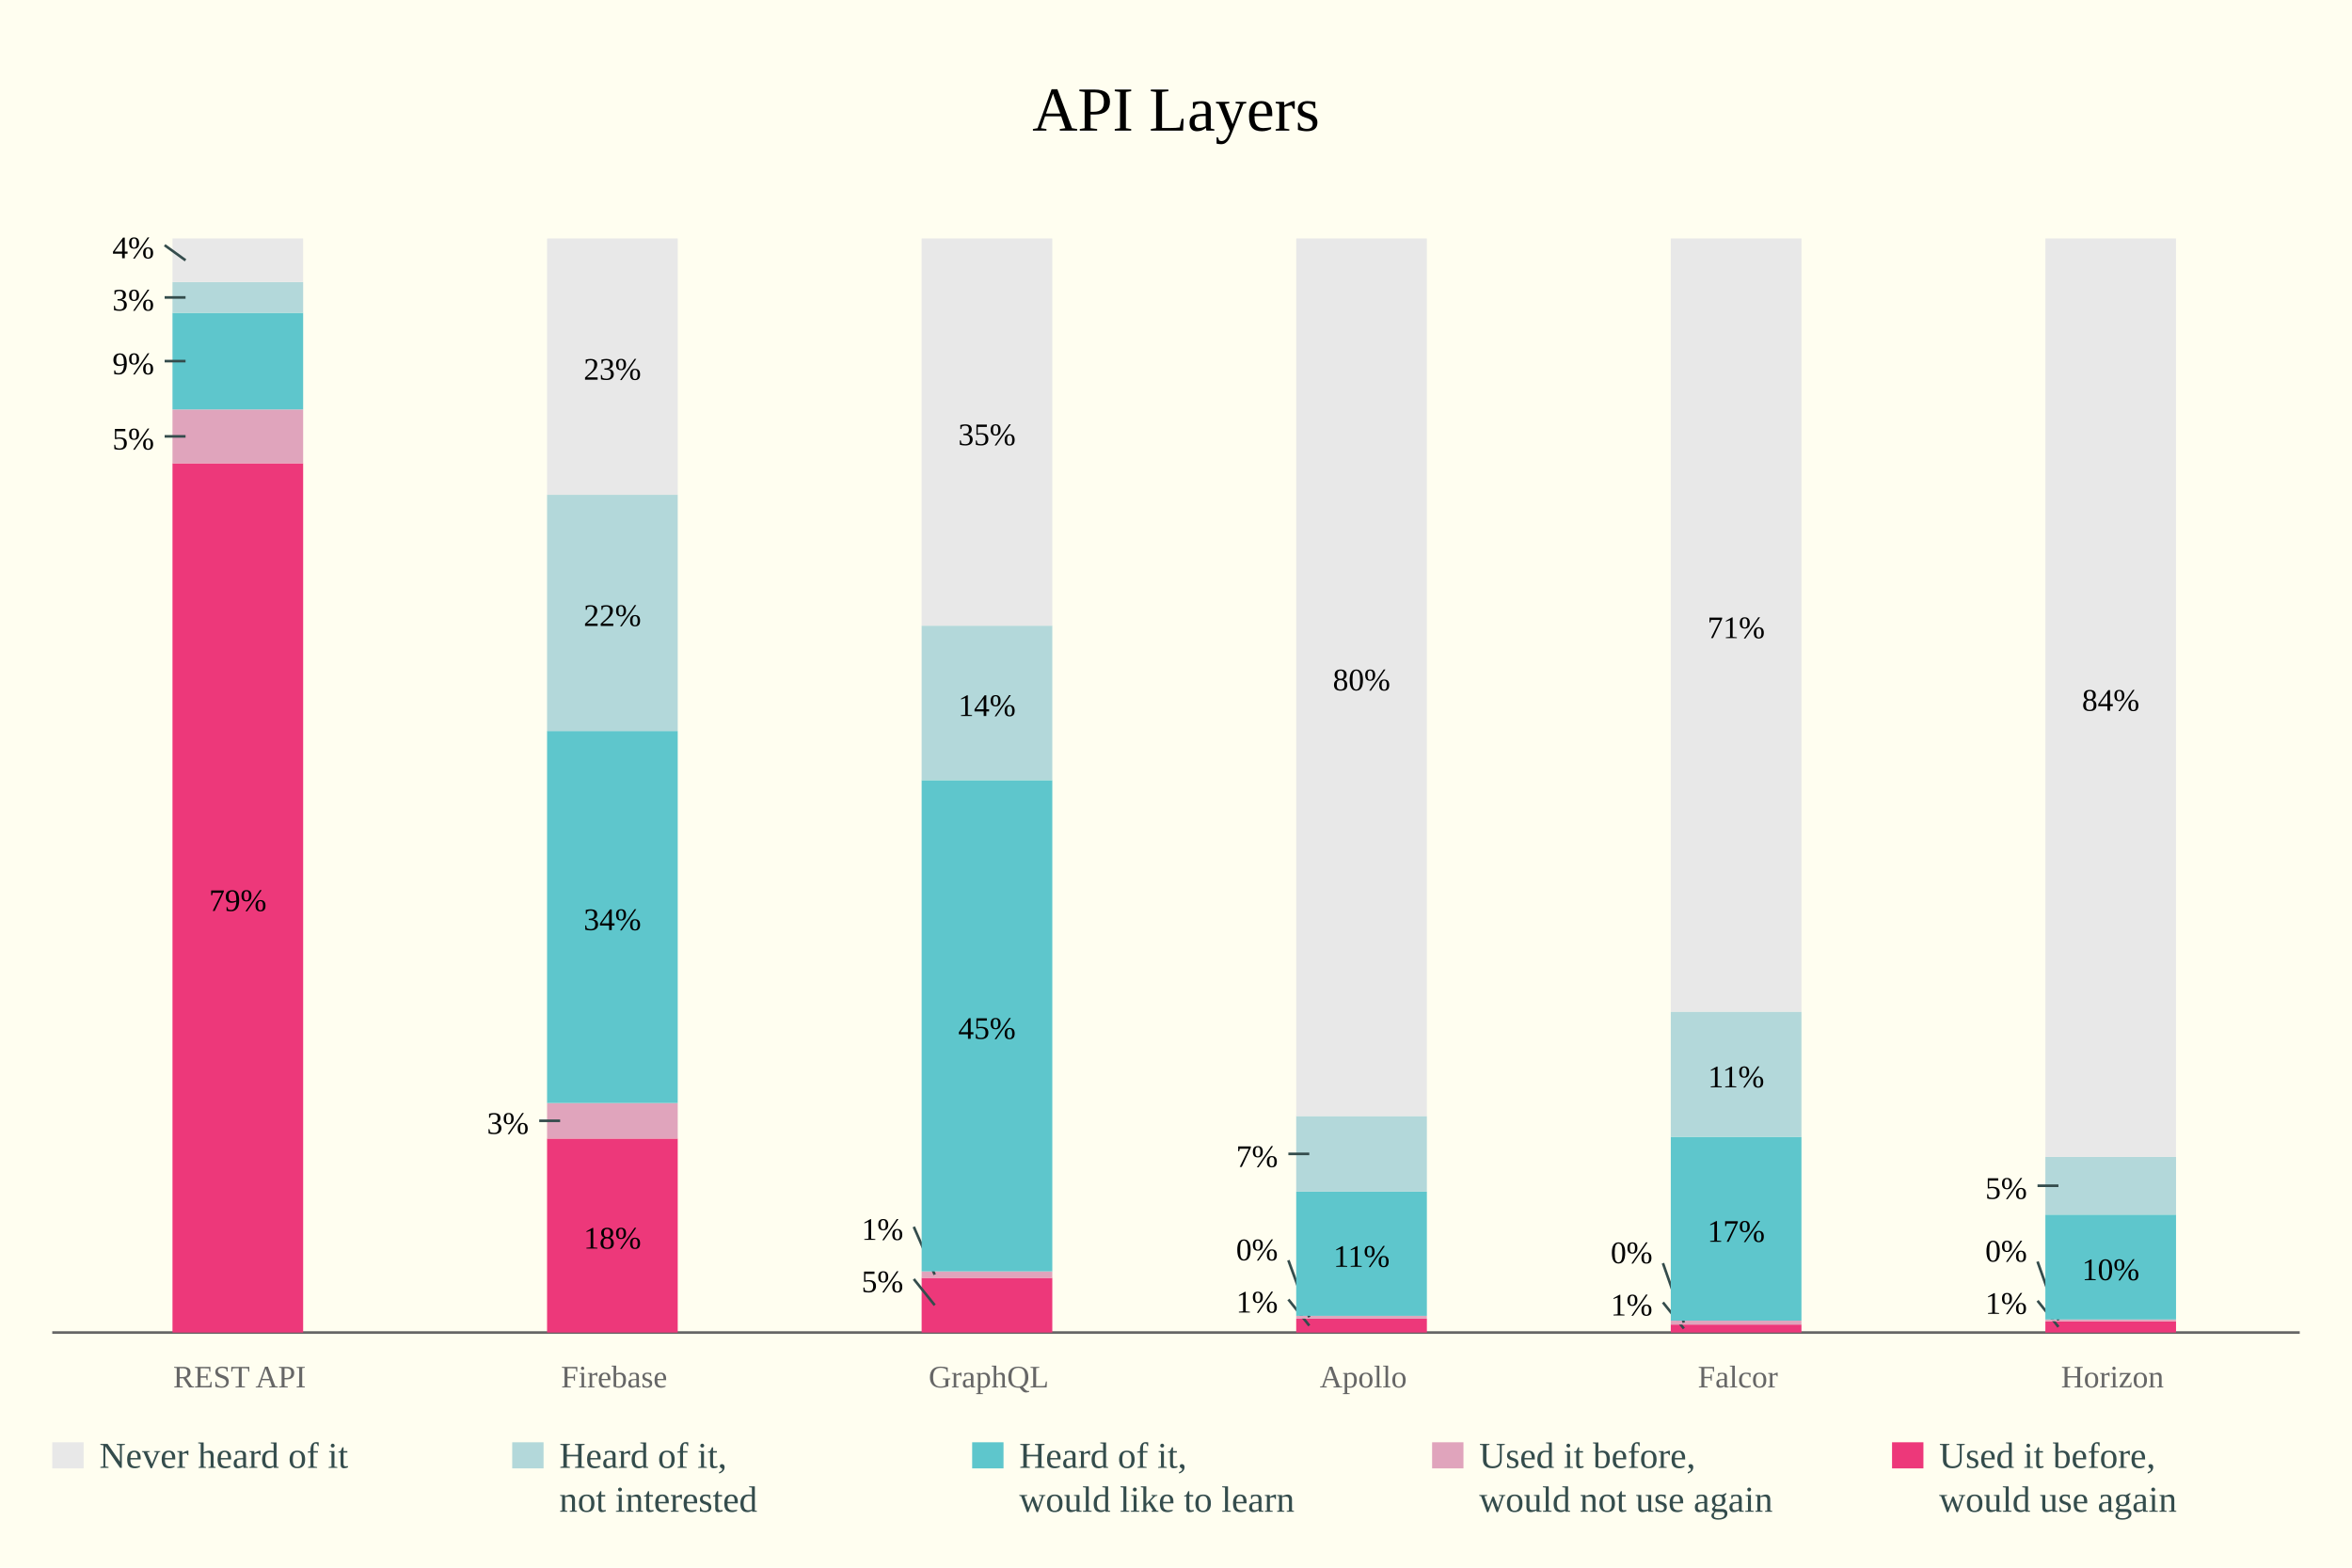
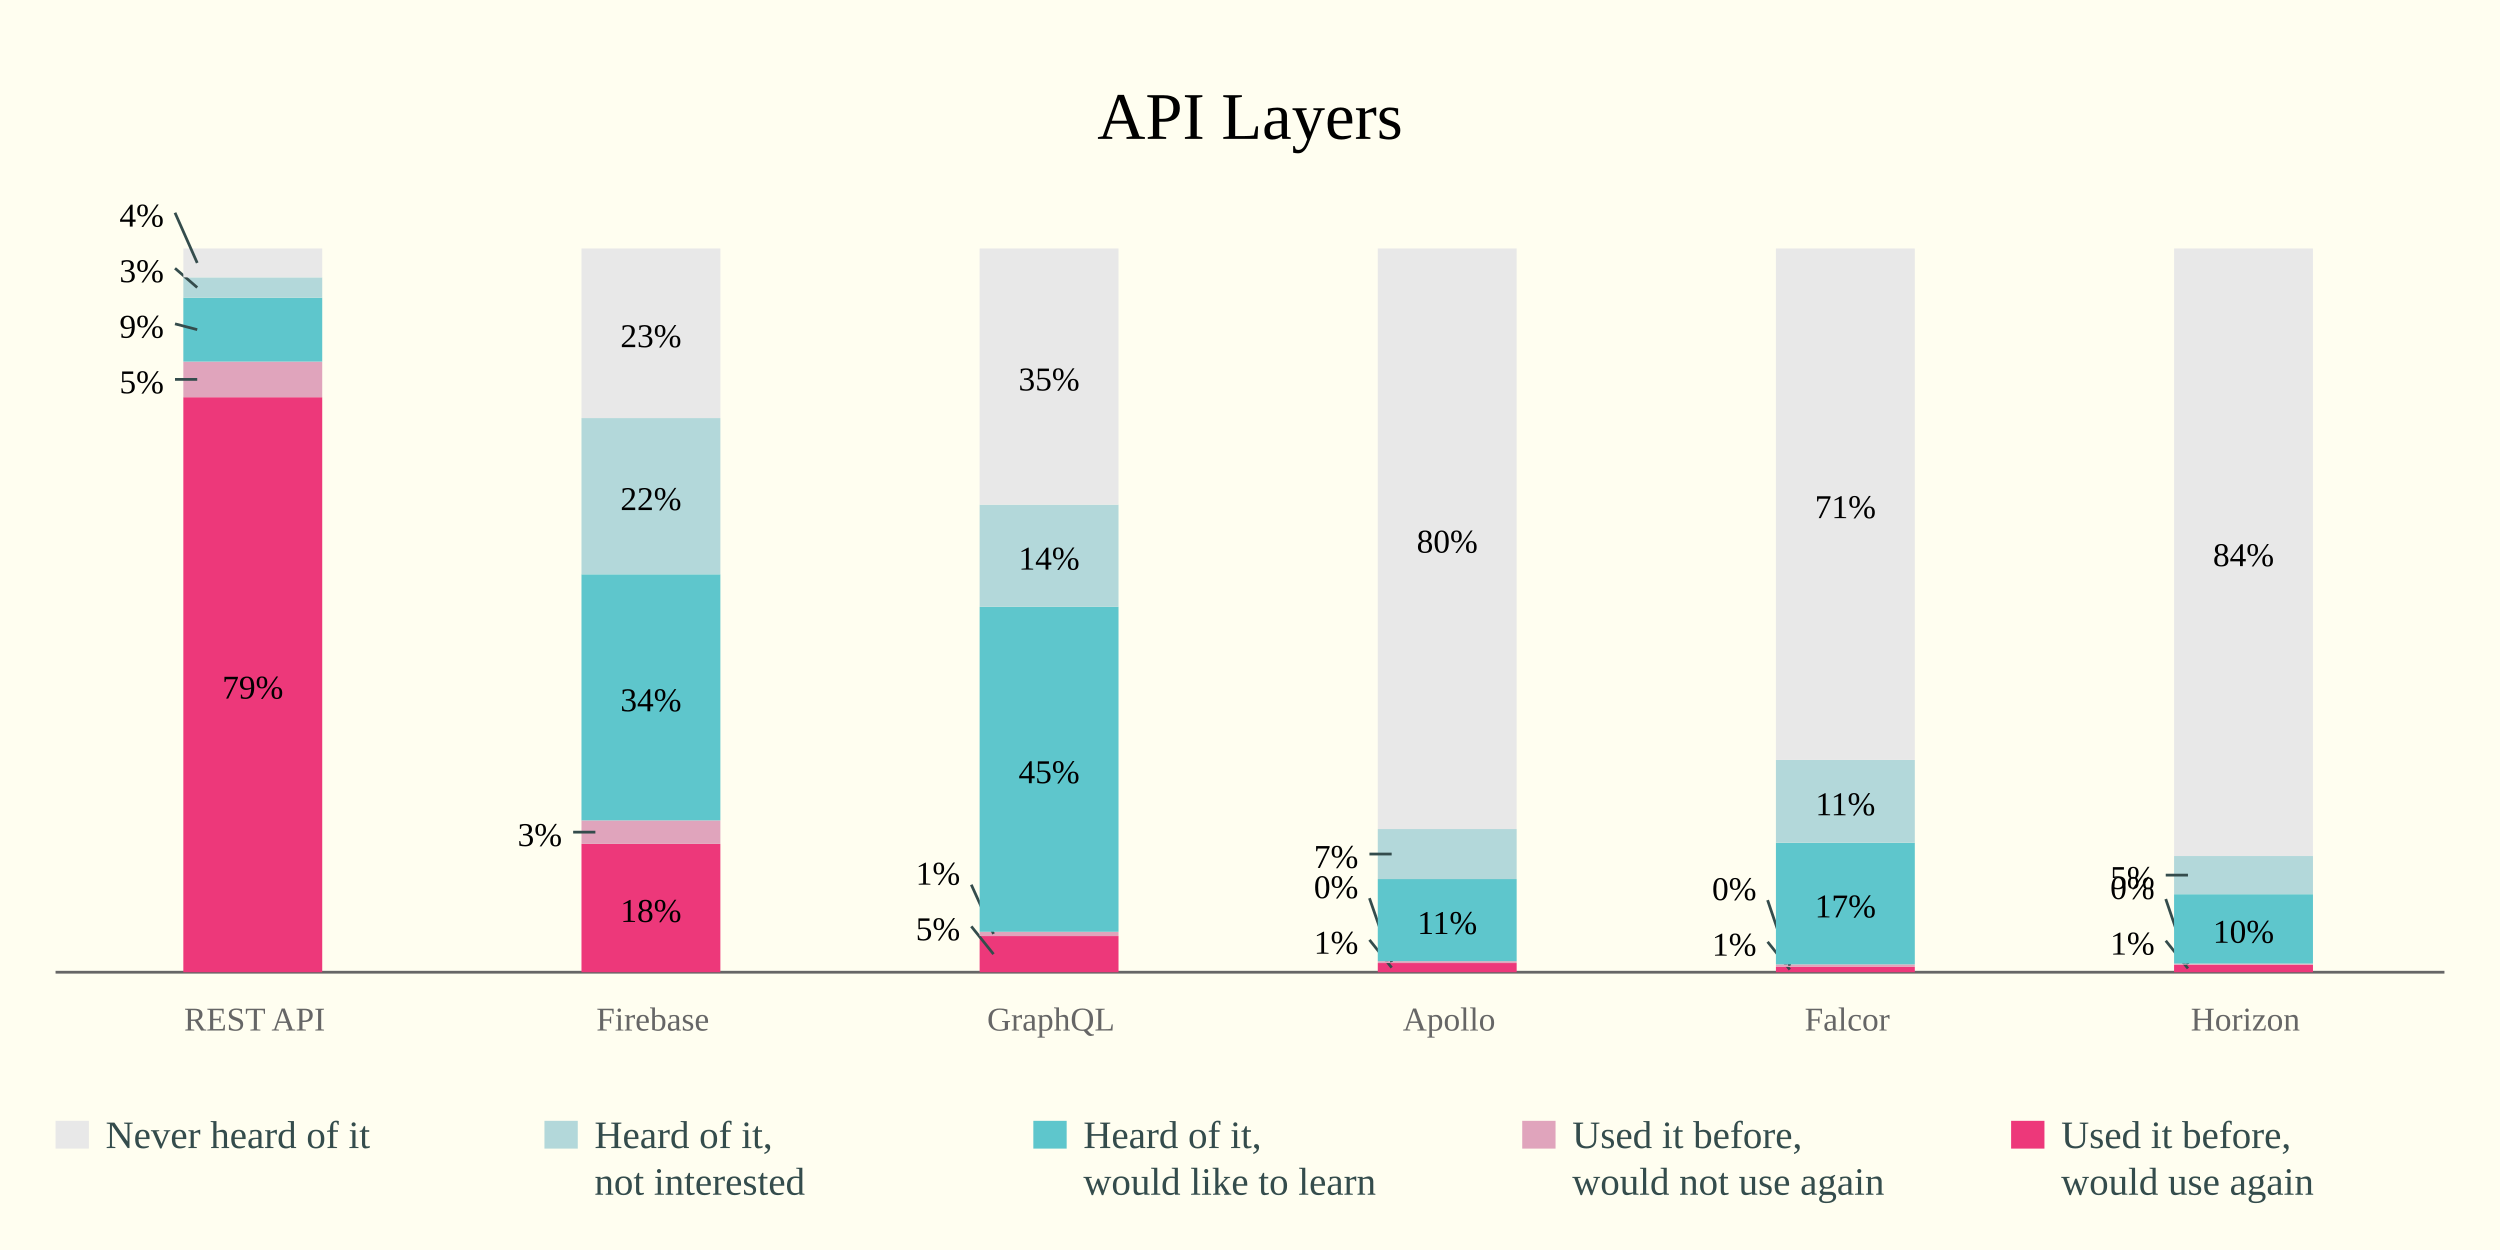
- <svg class="recharts-surface" width="900" height="600" viewbox="0 0 900 600" version="1.1" data-reactid="589">
+ <svg class="recharts-surface" width="900" height="450" viewbox="0 0 900 450" version="1.1" data-reactid="589">
  <rect x="0" y="0" width="100%" height="100%" fill="#fffef0" />
  <g class="recharts-layer recharts-x-axis" data-reactid="590">
    <g class="recharts-layer recharts-cartesian-axis" data-reactid="591">
-       <line class="recharts-cartesian-axis-line" width="860" height="30" x="20" y="510" stroke="#666" fill="none" x1="20" y1="510" x2="880" y2="510" data-reactid="592" />
+       <line class="recharts-cartesian-axis-line" width="860" height="30" x="20" y="350" stroke="#666" fill="none" x1="20" y1="350" x2="880" y2="350" data-reactid="592" />
      <g class="recharts-cartesian-axis-ticks" data-reactid="593">
        <g class="recharts-cartesian-axis-tick" data-reactid="594">
-           <text dy="15" text-anchor="middle" width="860" height="30" x="91.667" y="516" stroke="none" fill="#666" class="recharts-cartesian-axis-tick-value" data-reactid="595">REST API</text>
+           <text dy="15" text-anchor="middle" width="860" height="30" x="91.667" y="356" stroke="none" fill="#666" class="recharts-cartesian-axis-tick-value" data-reactid="595">REST API</text>
        </g>
        <g class="recharts-cartesian-axis-tick" data-reactid="596">
-           <text dy="15" text-anchor="middle" width="860" height="30" x="235" y="516" stroke="none" fill="#666" class="recharts-cartesian-axis-tick-value" data-reactid="597">Firebase</text>
+           <text dy="15" text-anchor="middle" width="860" height="30" x="235" y="356" stroke="none" fill="#666" class="recharts-cartesian-axis-tick-value" data-reactid="597">Firebase</text>
        </g>
        <g class="recharts-cartesian-axis-tick" data-reactid="598">
-           <text dy="15" text-anchor="middle" width="860" height="30" x="378.333" y="516" stroke="none" fill="#666" class="recharts-cartesian-axis-tick-value" data-reactid="599">GraphQL</text>
+           <text dy="15" text-anchor="middle" width="860" height="30" x="378.333" y="356" stroke="none" fill="#666" class="recharts-cartesian-axis-tick-value" data-reactid="599">GraphQL</text>
        </g>
        <g class="recharts-cartesian-axis-tick" data-reactid="600">
-           <text dy="15" text-anchor="middle" width="860" height="30" x="521.667" y="516" stroke="none" fill="#666" class="recharts-cartesian-axis-tick-value" data-reactid="601">Apollo</text>
+           <text dy="15" text-anchor="middle" width="860" height="30" x="521.667" y="356" stroke="none" fill="#666" class="recharts-cartesian-axis-tick-value" data-reactid="601">Apollo</text>
        </g>
        <g class="recharts-cartesian-axis-tick" data-reactid="602">
-           <text dy="15" text-anchor="middle" width="860" height="30" x="665" y="516" stroke="none" fill="#666" class="recharts-cartesian-axis-tick-value" data-reactid="603">Falcor</text>
+           <text dy="15" text-anchor="middle" width="860" height="30" x="665" y="356" stroke="none" fill="#666" class="recharts-cartesian-axis-tick-value" data-reactid="603">Falcor</text>
        </g>
        <g class="recharts-cartesian-axis-tick" data-reactid="604">
-           <text dy="15" text-anchor="middle" width="860" height="30" x="808.333" y="516" stroke="none" fill="#666" class="recharts-cartesian-axis-tick-value" data-reactid="605">Horizon</text>
+           <text dy="15" text-anchor="middle" width="860" height="30" x="808.333" y="356" stroke="none" fill="#666" class="recharts-cartesian-axis-tick-value" data-reactid="605">Horizon</text>
        </g>
      </g>
    </g>
  </g>
  <g class="recharts-layer recharts-bar-graphical" data-reactid="606">
    <g class="recharts-layer recharts-bar use-again" data-reactid="607">
      <g class="recharts-layer recharts-bar-rectangles" data-reactid="608">
        <g style="transform-origin:center bottom;" data-reactid="609">
-           <path fill="#ed387a" x="66" y="177.315" width="50" height="332.685" stroke="none" stroke-width="1" stroke-dasharray="none" class="recharts-rectangle recharts-bar-rectangle" d="M 66,177.315 h 50 v 332.685 h -50 Z" data-reactid="610" />
+           <path fill="#ed387a" x="66" y="142.996" width="50" height="207.004" stroke="none" stroke-width="1" stroke-dasharray="none" class="recharts-rectangle recharts-bar-rectangle" d="M 66,142.996 h 50 v 207.004 h -50 Z" data-reactid="610" />
        </g>
        <g style="transform-origin:center bottom;" data-reactid="611">
-           <path fill="#ed387a" x="209.333" y="435.75" width="50" height="74.25" stroke="none" stroke-width="1" stroke-dasharray="none" class="recharts-rectangle recharts-bar-rectangle" d="M 209.333,435.75 h 50 v 74.25 h -50 Z" data-reactid="612" />
+           <path fill="#ed387a" x="209.333" y="303.8" width="50" height="46.2" stroke="none" stroke-width="1" stroke-dasharray="none" class="recharts-rectangle recharts-bar-rectangle" d="M 209.333,303.8 h 50 v 46.2 h -50 Z" data-reactid="612" />
        </g>
        <g style="transform-origin:center bottom;" data-reactid="613">
-           <path fill="#ed387a" x="352.667" y="489.075" width="50" height="20.925" stroke="none" stroke-width="1" stroke-dasharray="none" class="recharts-rectangle recharts-bar-rectangle" d="M 352.667,489.075 h 50 v 20.925 h -50 Z" data-reactid="614" />
+           <path fill="#ed387a" x="352.667" y="336.98" width="50" height="13.02" stroke="none" stroke-width="1" stroke-dasharray="none" class="recharts-rectangle recharts-bar-rectangle" d="M 352.667,336.98 h 50 v 13.02 h -50 Z" data-reactid="614" />
        </g>
        <g style="transform-origin:center bottom;" data-reactid="615">
-           <path fill="#ed387a" x="496" y="504.69" width="50" height="5.31" stroke="none" stroke-width="1" stroke-dasharray="none" class="recharts-rectangle recharts-bar-rectangle" d="M 496,504.69 h 50 v 5.31 h -50 Z" data-reactid="616" />
+           <path fill="#ed387a" x="496" y="346.696" width="50" height="3.304" stroke="none" stroke-width="1" stroke-dasharray="none" class="recharts-rectangle recharts-bar-rectangle" d="M 496,346.696 h 50 v 3.304 h -50 Z" data-reactid="616" />
        </g>
        <g style="transform-origin:center bottom;" data-reactid="617">
-           <path fill="#ed387a" x="639.333" y="506.94" width="50" height="3.06" stroke="none" stroke-width="1" stroke-dasharray="none" class="recharts-rectangle recharts-bar-rectangle" d="M 639.333,506.94 h 50 v 3.06 h -50 Z" data-reactid="618" />
+           <path fill="#ed387a" x="639.333" y="348.096" width="50" height="1.904" stroke="none" stroke-width="1" stroke-dasharray="none" class="recharts-rectangle recharts-bar-rectangle" d="M 639.333,348.096 h 50 v 1.904 h -50 Z" data-reactid="618" />
        </g>
        <g style="transform-origin:center bottom;" data-reactid="619">
-           <path fill="#ed387a" x="782.667" y="505.68" width="50" height="4.32" stroke="none" stroke-width="1" stroke-dasharray="none" class="recharts-rectangle recharts-bar-rectangle" d="M 782.667,505.68 h 50 v 4.32 h -50 Z" data-reactid="620" />
+           <path fill="#ed387a" x="782.667" y="347.312" width="50" height="2.688" stroke="none" stroke-width="1" stroke-dasharray="none" class="recharts-rectangle recharts-bar-rectangle" d="M 782.667,347.312 h 50 v 2.688 h -50 Z" data-reactid="620" />
        </g>
      </g>
      <g class="recharts-layer recharts-bar-rectangle-labels" data-reactid="621">
        <g class="recharts-layer recharts-bar-labels" data-reactid="622">
          <g class="recharts-cartesian-bar-label" data-reactid="623">
-             <text class="label" x="91" y="348.658" text-anchor="middle" data-reactid="624">79%</text>
+             <text class="label" x="91" y="251.498" text-anchor="middle" data-reactid="624">79%</text>
          </g>
          <g class="recharts-cartesian-bar-label" data-reactid="625">
-             <text class="label" x="234.333" y="477.875" text-anchor="middle" data-reactid="626">18%</text>
+             <text class="label" x="234.333" y="331.9" text-anchor="middle" data-reactid="626">18%</text>
          </g>
          <g class="recharts-cartesian-bar-label" data-reactid="627">
-             <text class="label" x="337.667" y="494.538" text-anchor="middle" data-reactid="628">5%</text>
-             <line x1="349.667" y1="489.538" x2="357.667" y2="499.538" stroke="#344c4c" stroke-width="1" data-reactid="629" />
+             <text class="label" x="337.667" y="338.49" text-anchor="middle" data-reactid="628">5%</text>
+             <line x1="349.667" y1="333.49" x2="357.667" y2="343.49" stroke="#344c4c" stroke-width="1" data-reactid="629" />
          </g>
          <g class="recharts-cartesian-bar-label" data-reactid="630">
-             <text class="label" x="481" y="502.345" text-anchor="middle" data-reactid="631">1%</text>
-             <line x1="493" y1="497.345" x2="501" y2="507.345" stroke="#344c4c" stroke-width="1" data-reactid="632" />
+             <text class="label" x="481" y="343.348" text-anchor="middle" data-reactid="631">1%</text>
+             <line x1="493" y1="338.348" x2="501" y2="348.348" stroke="#344c4c" stroke-width="1" data-reactid="632" />
          </g>
          <g class="recharts-cartesian-bar-label" data-reactid="633">
-             <text class="label" x="624.333" y="503.47" text-anchor="middle" data-reactid="634">1%</text>
-             <line x1="636.333" y1="498.47" x2="644.333" y2="508.47" stroke="#344c4c" stroke-width="1" data-reactid="635" />
+             <text class="label" x="624.333" y="344.048" text-anchor="middle" data-reactid="634">1%</text>
+             <line x1="636.333" y1="339.048" x2="644.333" y2="349.048" stroke="#344c4c" stroke-width="1" data-reactid="635" />
          </g>
          <g class="recharts-cartesian-bar-label" data-reactid="636">
-             <text class="label" x="767.667" y="502.84" text-anchor="middle" data-reactid="637">1%</text>
-             <line x1="779.667" y1="497.84" x2="787.667" y2="507.84" stroke="#344c4c" stroke-width="1" data-reactid="638" />
+             <text class="label" x="767.667" y="343.656" text-anchor="middle" data-reactid="637">1%</text>
+             <line x1="779.667" y1="338.656" x2="787.667" y2="348.656" stroke="#344c4c" stroke-width="1" data-reactid="638" />
          </g>
        </g>
      </g>
    </g>
    <g class="recharts-layer recharts-bar not-use-again" data-reactid="639">
      <g class="recharts-layer recharts-bar-rectangles" data-reactid="640">
        <g style="transform-origin:center bottom;" data-reactid="641">
-           <path fill="#e0a4bc" x="66" y="156.705" width="50" height="20.61" stroke="none" stroke-width="1" stroke-dasharray="none" class="recharts-rectangle recharts-bar-rectangle" d="M 66,156.705 h 50 v 20.61 h -50 Z" data-reactid="642" />
+           <path fill="#e0a4bc" x="66" y="130.172" width="50" height="12.824" stroke="none" stroke-width="1" stroke-dasharray="none" class="recharts-rectangle recharts-bar-rectangle" d="M 66,130.172 h 50 v 12.824 h -50 Z" data-reactid="642" />
        </g>
        <g style="transform-origin:center bottom;" data-reactid="643">
-           <path fill="#e0a4bc" x="209.333" y="422.16" width="50" height="13.59" stroke="none" stroke-width="1" stroke-dasharray="none" class="recharts-rectangle recharts-bar-rectangle" d="M 209.333,422.16 h 50 v 13.59 h -50 Z" data-reactid="644" />
+           <path fill="#e0a4bc" x="209.333" y="295.344" width="50" height="8.456" stroke="none" stroke-width="1" stroke-dasharray="none" class="recharts-rectangle recharts-bar-rectangle" d="M 209.333,295.344 h 50 v 8.456 h -50 Z" data-reactid="644" />
        </g>
        <g style="transform-origin:center bottom;" data-reactid="645">
-           <path fill="#e0a4bc" x="352.667" y="486.6" width="50" height="2.475" stroke="none" stroke-width="1" stroke-dasharray="none" class="recharts-rectangle recharts-bar-rectangle" d="M 352.667,486.6 h 50 v 2.475 h -50 Z" data-reactid="646" />
+           <path fill="#e0a4bc" x="352.667" y="335.44" width="50" height="1.54" stroke="none" stroke-width="1" stroke-dasharray="none" class="recharts-rectangle recharts-bar-rectangle" d="M 352.667,335.44 h 50 v 1.54 h -50 Z" data-reactid="646" />
        </g>
        <g style="transform-origin:center bottom;" data-reactid="647">
-           <path fill="#e0a4bc" x="496" y="503.61" width="50" height="1.08" stroke="none" stroke-width="1" stroke-dasharray="none" class="recharts-rectangle recharts-bar-rectangle" d="M 496,503.61 h 50 v 1.08 h -50 Z" data-reactid="648" />
+           <path fill="#e0a4bc" x="496" y="346.024" width="50" height="0.672" stroke="none" stroke-width="1" stroke-dasharray="none" class="recharts-rectangle recharts-bar-rectangle" d="M 496,346.024 h 50 v 0.672 h -50 Z" data-reactid="648" />
        </g>
        <g style="transform-origin:center bottom;" data-reactid="649">
-           <path fill="#e0a4bc" x="639.333" y="505.455" width="50" height="1.485" stroke="none" stroke-width="1" stroke-dasharray="none" class="recharts-rectangle recharts-bar-rectangle" d="M 639.333,505.455 h 50 v 1.485 h -50 Z" data-reactid="650" />
+           <path fill="#e0a4bc" x="639.333" y="347.172" width="50" height="0.924" stroke="none" stroke-width="1" stroke-dasharray="none" class="recharts-rectangle recharts-bar-rectangle" d="M 639.333,347.172 h 50 v 0.924 h -50 Z" data-reactid="650" />
        </g>
        <g style="transform-origin:center bottom;" data-reactid="651">
-           <path fill="#e0a4bc" x="782.667" y="505.005" width="50" height="0.675" stroke="none" stroke-width="1" stroke-dasharray="none" class="recharts-rectangle recharts-bar-rectangle" d="M 782.667,505.005 h 50 v 0.675 h -50 Z" data-reactid="652" />
+           <path fill="#e0a4bc" x="782.667" y="346.892" width="50" height="0.42" stroke="none" stroke-width="1" stroke-dasharray="none" class="recharts-rectangle recharts-bar-rectangle" d="M 782.667,346.892 h 50 v 0.42 h -50 Z" data-reactid="652" />
        </g>
      </g>
      <g class="recharts-layer recharts-bar-rectangle-labels" data-reactid="653">
        <g class="recharts-layer recharts-bar-labels" data-reactid="654">
          <g class="recharts-cartesian-bar-label" data-reactid="655">
-             <text class="label" x="51" y="172.01" text-anchor="middle" data-reactid="656">5%</text>
-             <line x1="63" y1="167.01" x2="71" y2="167.01" stroke="#344c4c" stroke-width="1" data-reactid="657" />
+             <text class="label" x="51" y="141.584" text-anchor="middle" data-reactid="656">5%</text>
+             <line x1="63" y1="136.584" x2="71" y2="136.584" stroke="#344c4c" stroke-width="1" data-reactid="657" />
          </g>
          <g class="recharts-cartesian-bar-label" data-reactid="658">
-             <text class="label" x="194.333" y="433.955" text-anchor="middle" data-reactid="659">3%</text>
-             <line x1="206.333" y1="428.955" x2="214.333" y2="428.955" stroke="#344c4c" stroke-width="1" data-reactid="660" />
+             <text class="label" x="194.333" y="304.572" text-anchor="middle" data-reactid="659">3%</text>
+             <line x1="206.333" y1="299.572" x2="214.333" y2="299.572" stroke="#344c4c" stroke-width="1" data-reactid="660" />
          </g>
          <g class="recharts-cartesian-bar-label" data-reactid="661">
-             <text class="label" x="337.667" y="474.538" text-anchor="middle" data-reactid="662">1%</text>
-             <line x1="349.667" y1="469.538" x2="357.667" y2="487.837" stroke="#344c4c" stroke-width="1" data-reactid="663" />
+             <text class="label" x="337.667" y="318.49" text-anchor="middle" data-reactid="662">1%</text>
+             <line x1="349.667" y1="318.49" x2="357.667" y2="336.21" stroke="#344c4c" stroke-width="1" data-reactid="663" />
          </g>
          <g class="recharts-cartesian-bar-label" data-reactid="664">
-             <text class="label" x="481" y="482.345" text-anchor="middle" data-reactid="665">0%</text>
-             <line x1="493" y1="482.345" x2="501" y2="504.15" stroke="#344c4c" stroke-width="1" data-reactid="666" />
+             <text class="label" x="481" y="323.348" text-anchor="middle" data-reactid="665">0%</text>
+             <line x1="493" y1="323.348" x2="501" y2="346.36" stroke="#344c4c" stroke-width="1" data-reactid="666" />
          </g>
          <g class="recharts-cartesian-bar-label" data-reactid="667">
-             <text class="label" x="624.333" y="483.47" text-anchor="middle" data-reactid="668">0%</text>
-             <line x1="636.333" y1="483.47" x2="644.333" y2="506.197" stroke="#344c4c" stroke-width="1" data-reactid="669" />
+             <text class="label" x="624.333" y="324.048" text-anchor="middle" data-reactid="668">0%</text>
+             <line x1="636.333" y1="324.048" x2="644.333" y2="347.634" stroke="#344c4c" stroke-width="1" data-reactid="669" />
          </g>
          <g class="recharts-cartesian-bar-label" data-reactid="670">
-             <text class="label" x="767.667" y="482.84" text-anchor="middle" data-reactid="671">0%</text>
-             <line x1="779.667" y1="482.84" x2="787.667" y2="505.342" stroke="#344c4c" stroke-width="1" data-reactid="672" />
+             <text class="label" x="767.667" y="323.656" text-anchor="middle" data-reactid="671">0%</text>
+             <line x1="779.667" y1="323.656" x2="787.667" y2="347.102" stroke="#344c4c" stroke-width="1" data-reactid="672" />
          </g>
        </g>
      </g>
    </g>
    <g class="recharts-layer recharts-bar want-to-learn" data-reactid="673">
      <g class="recharts-layer recharts-bar-rectangles" data-reactid="674">
        <g style="transform-origin:center bottom;" data-reactid="675">
-           <path fill="#5ec6cc" x="66" y="119.715" width="50" height="36.99" stroke="none" stroke-width="1" stroke-dasharray="none" class="recharts-rectangle recharts-bar-rectangle" d="M 66,119.715 h 50 v 36.99 h -50 Z" data-reactid="676" />
+           <path fill="#5ec6cc" x="66" y="107.156" width="50" height="23.016" stroke="none" stroke-width="1" stroke-dasharray="none" class="recharts-rectangle recharts-bar-rectangle" d="M 66,107.156 h 50 v 23.016 h -50 Z" data-reactid="676" />
        </g>
        <g style="transform-origin:center bottom;" data-reactid="677">
-           <path fill="#5ec6cc" x="209.333" y="279.78" width="50" height="142.38" stroke="none" stroke-width="1" stroke-dasharray="none" class="recharts-rectangle recharts-bar-rectangle" d="M 209.333,279.78 h 50 v 142.38 h -50 Z" data-reactid="678" />
+           <path fill="#5ec6cc" x="209.333" y="206.752" width="50" height="88.592" stroke="none" stroke-width="1" stroke-dasharray="none" class="recharts-rectangle recharts-bar-rectangle" d="M 209.333,206.752 h 50 v 88.592 h -50 Z" data-reactid="678" />
        </g>
        <g style="transform-origin:center bottom;" data-reactid="679">
-           <path fill="#5ec6cc" x="352.667" y="298.59" width="50" height="188.01" stroke="none" stroke-width="1" stroke-dasharray="none" class="recharts-rectangle recharts-bar-rectangle" d="M 352.667,298.59 h 50 v 188.01 h -50 Z" data-reactid="680" />
+           <path fill="#5ec6cc" x="352.667" y="218.456" width="50" height="116.984" stroke="none" stroke-width="1" stroke-dasharray="none" class="recharts-rectangle recharts-bar-rectangle" d="M 352.667,218.456 h 50 v 116.984 h -50 Z" data-reactid="680" />
        </g>
        <g style="transform-origin:center bottom;" data-reactid="681">
-           <path fill="#5ec6cc" x="496" y="456.09" width="50" height="47.52" stroke="none" stroke-width="1" stroke-dasharray="none" class="recharts-rectangle recharts-bar-rectangle" d="M 496,456.09 h 50 v 47.52 h -50 Z" data-reactid="682" />
+           <path fill="#5ec6cc" x="496" y="316.456" width="50" height="29.568" stroke="none" stroke-width="1" stroke-dasharray="none" class="recharts-rectangle recharts-bar-rectangle" d="M 496,316.456 h 50 v 29.568 h -50 Z" data-reactid="682" />
        </g>
        <g style="transform-origin:center bottom;" data-reactid="683">
-           <path fill="#5ec6cc" x="639.333" y="435.075" width="50" height="70.38" stroke="none" stroke-width="1" stroke-dasharray="none" class="recharts-rectangle recharts-bar-rectangle" d="M 639.333,435.075 h 50 v 70.38 h -50 Z" data-reactid="684" />
+           <path fill="#5ec6cc" x="639.333" y="303.38" width="50" height="43.792" stroke="none" stroke-width="1" stroke-dasharray="none" class="recharts-rectangle recharts-bar-rectangle" d="M 639.333,303.38 h 50 v 43.792 h -50 Z" data-reactid="684" />
        </g>
        <g style="transform-origin:center bottom;" data-reactid="685">
-           <path fill="#5ec6cc" x="782.667" y="464.865" width="50" height="40.14" stroke="none" stroke-width="1" stroke-dasharray="none" class="recharts-rectangle recharts-bar-rectangle" d="M 782.667,464.865 h 50 v 40.14 h -50 Z" data-reactid="686" />
+           <path fill="#5ec6cc" x="782.667" y="321.916" width="50" height="24.976" stroke="none" stroke-width="1" stroke-dasharray="none" class="recharts-rectangle recharts-bar-rectangle" d="M 782.667,321.916 h 50 v 24.976 h -50 Z" data-reactid="686" />
        </g>
      </g>
      <g class="recharts-layer recharts-bar-rectangle-labels" data-reactid="687">
        <g class="recharts-layer recharts-bar-labels" data-reactid="688">
          <g class="recharts-cartesian-bar-label" data-reactid="689">
-             <text class="label" x="51" y="143.21" text-anchor="middle" data-reactid="690">9%</text>
-             <line x1="63" y1="138.21" x2="71" y2="138.21" stroke="#344c4c" stroke-width="1" data-reactid="691" />
+             <text class="label" x="51" y="121.584" text-anchor="middle" data-reactid="690">9%</text>
+             <line x1="63" y1="116.584" x2="71" y2="118.664" stroke="#344c4c" stroke-width="1" data-reactid="691" />
          </g>
          <g class="recharts-cartesian-bar-label" data-reactid="692">
-             <text class="label" x="234.333" y="355.97" text-anchor="middle" data-reactid="693">34%</text>
+             <text class="label" x="234.333" y="256.048" text-anchor="middle" data-reactid="693">34%</text>
          </g>
          <g class="recharts-cartesian-bar-label" data-reactid="694">
-             <text class="label" x="377.667" y="397.595" text-anchor="middle" data-reactid="695">45%</text>
+             <text class="label" x="377.667" y="281.948" text-anchor="middle" data-reactid="695">45%</text>
          </g>
          <g class="recharts-cartesian-bar-label" data-reactid="696">
-             <text class="label" x="521" y="484.85" text-anchor="middle" data-reactid="697">11%</text>
+             <text class="label" x="521" y="336.24" text-anchor="middle" data-reactid="697">11%</text>
          </g>
          <g class="recharts-cartesian-bar-label" data-reactid="698">
-             <text class="label" x="664.333" y="475.265" text-anchor="middle" data-reactid="699">17%</text>
+             <text class="label" x="664.333" y="330.276" text-anchor="middle" data-reactid="699">17%</text>
          </g>
          <g class="recharts-cartesian-bar-label" data-reactid="700">
-             <text class="label" x="807.667" y="489.935" text-anchor="middle" data-reactid="701">10%</text>
+             <text class="label" x="807.667" y="339.404" text-anchor="middle" data-reactid="701">10%</text>
          </g>
        </g>
      </g>
    </g>
    <g class="recharts-layer recharts-bar not-interested" data-reactid="702">
      <g class="recharts-layer recharts-bar-rectangles" data-reactid="703">
        <g style="transform-origin:center bottom;" data-reactid="704">
-           <path fill="#b3d8da" x="66" y="107.97" width="50" height="11.745" stroke="none" stroke-width="1" stroke-dasharray="none" class="recharts-rectangle recharts-bar-rectangle" d="M 66,107.97 h 50 v 11.745 h -50 Z" data-reactid="705" />
+           <path fill="#b3d8da" x="66" y="99.848" width="50" height="7.308" stroke="none" stroke-width="1" stroke-dasharray="none" class="recharts-rectangle recharts-bar-rectangle" d="M 66,99.848 h 50 v 7.308 h -50 Z" data-reactid="705" />
        </g>
        <g style="transform-origin:center bottom;" data-reactid="706">
-           <path fill="#b3d8da" x="209.333" y="189.375" width="50" height="90.405" stroke="none" stroke-width="1" stroke-dasharray="none" class="recharts-rectangle recharts-bar-rectangle" d="M 209.333,189.375 h 50 v 90.405 h -50 Z" data-reactid="707" />
+           <path fill="#b3d8da" x="209.333" y="150.5" width="50" height="56.252" stroke="none" stroke-width="1" stroke-dasharray="none" class="recharts-rectangle recharts-bar-rectangle" d="M 209.333,150.5 h 50 v 56.252 h -50 Z" data-reactid="707" />
        </g>
        <g style="transform-origin:center bottom;" data-reactid="708">
-           <path fill="#b3d8da" x="352.667" y="239.46" width="50" height="59.13" stroke="none" stroke-width="1" stroke-dasharray="none" class="recharts-rectangle recharts-bar-rectangle" d="M 352.667,239.46 h 50 v 59.13 h -50 Z" data-reactid="709" />
+           <path fill="#b3d8da" x="352.667" y="181.664" width="50" height="36.792" stroke="none" stroke-width="1" stroke-dasharray="none" class="recharts-rectangle recharts-bar-rectangle" d="M 352.667,181.664 h 50 v 36.792 h -50 Z" data-reactid="709" />
        </g>
        <g style="transform-origin:center bottom;" data-reactid="710">
-           <path fill="#b3d8da" x="496" y="427.155" width="50" height="28.935" stroke="none" stroke-width="1" stroke-dasharray="none" class="recharts-rectangle recharts-bar-rectangle" d="M 496,427.155 h 50 v 28.935 h -50 Z" data-reactid="711" />
+           <path fill="#b3d8da" x="496" y="298.452" width="50" height="18.004" stroke="none" stroke-width="1" stroke-dasharray="none" class="recharts-rectangle recharts-bar-rectangle" d="M 496,298.452 h 50 v 18.004 h -50 Z" data-reactid="711" />
        </g>
        <g style="transform-origin:center bottom;" data-reactid="712">
-           <path fill="#b3d8da" x="639.333" y="387.195" width="50" height="47.88" stroke="none" stroke-width="1" stroke-dasharray="none" class="recharts-rectangle recharts-bar-rectangle" d="M 639.333,387.195 h 50 v 47.88 h -50 Z" data-reactid="713" />
+           <path fill="#b3d8da" x="639.333" y="273.588" width="50" height="29.792" stroke="none" stroke-width="1" stroke-dasharray="none" class="recharts-rectangle recharts-bar-rectangle" d="M 639.333,273.588 h 50 v 29.792 h -50 Z" data-reactid="713" />
        </g>
        <g style="transform-origin:center bottom;" data-reactid="714">
-           <path fill="#b3d8da" x="782.667" y="442.77" width="50" height="22.095" stroke="none" stroke-width="1" stroke-dasharray="none" class="recharts-rectangle recharts-bar-rectangle" d="M 782.667,442.77 h 50 v 22.095 h -50 Z" data-reactid="715" />
+           <path fill="#b3d8da" x="782.667" y="308.168" width="50" height="13.748" stroke="none" stroke-width="1" stroke-dasharray="none" class="recharts-rectangle recharts-bar-rectangle" d="M 782.667,308.168 h 50 v 13.748 h -50 Z" data-reactid="715" />
        </g>
      </g>
      <g class="recharts-layer recharts-bar-rectangle-labels" data-reactid="716">
        <g class="recharts-layer recharts-bar-labels" data-reactid="717">
          <g class="recharts-cartesian-bar-label" data-reactid="718">
-             <text class="label" x="51" y="118.843" text-anchor="middle" data-reactid="719">3%</text>
-             <line x1="63" y1="113.843" x2="71" y2="113.843" stroke="#344c4c" stroke-width="1" data-reactid="720" />
+             <text class="label" x="51" y="101.584" text-anchor="middle" data-reactid="719">3%</text>
+             <line x1="63" y1="96.584" x2="71" y2="103.502" stroke="#344c4c" stroke-width="1" data-reactid="720" />
          </g>
          <g class="recharts-cartesian-bar-label" data-reactid="721">
-             <text class="label" x="234.333" y="239.577" text-anchor="middle" data-reactid="722">22%</text>
+             <text class="label" x="234.333" y="183.626" text-anchor="middle" data-reactid="722">22%</text>
          </g>
          <g class="recharts-cartesian-bar-label" data-reactid="723">
-             <text class="label" x="377.667" y="274.025" text-anchor="middle" data-reactid="724">14%</text>
+             <text class="label" x="377.667" y="205.06" text-anchor="middle" data-reactid="724">14%</text>
          </g>
          <g class="recharts-cartesian-bar-label" data-reactid="725">
-             <text class="label" x="481" y="446.622" text-anchor="middle" data-reactid="726">7%</text>
-             <line x1="493" y1="441.622" x2="501" y2="441.622" stroke="#344c4c" stroke-width="1" data-reactid="727" />
+             <text class="label" x="481" y="312.454" text-anchor="middle" data-reactid="726">7%</text>
+             <line x1="493" y1="307.454" x2="501" y2="307.454" stroke="#344c4c" stroke-width="1" data-reactid="727" />
          </g>
          <g class="recharts-cartesian-bar-label" data-reactid="728">
-             <text class="label" x="664.333" y="416.135" text-anchor="middle" data-reactid="729">11%</text>
+             <text class="label" x="664.333" y="293.484" text-anchor="middle" data-reactid="729">11%</text>
          </g>
          <g class="recharts-cartesian-bar-label" data-reactid="730">
-             <text class="label" x="767.667" y="458.817" text-anchor="middle" data-reactid="731">5%</text>
-             <line x1="779.667" y1="453.817" x2="787.667" y2="453.817" stroke="#344c4c" stroke-width="1" data-reactid="732" />
+             <text class="label" x="767.667" y="320.042" text-anchor="middle" data-reactid="731">5%</text>
+             <line x1="779.667" y1="315.042" x2="787.667" y2="315.042" stroke="#344c4c" stroke-width="1" data-reactid="732" />
          </g>
        </g>
      </g>
    </g>
    <g class="recharts-layer recharts-bar never-heard" data-reactid="733">
      <g class="recharts-layer recharts-bar-rectangles" data-reactid="734">
        <g style="transform-origin:center bottom;" data-reactid="735">
-           <path fill="#e8e8e8" x="66" y="91.275" width="50" height="16.695" stroke="none" stroke-width="1" stroke-dasharray="none" class="recharts-rectangle recharts-bar-rectangle" d="M 66,91.275 h 50 v 16.695 h -50 Z" data-reactid="736" />
+           <path fill="#e8e8e8" x="66" y="89.46" width="50" height="10.388" stroke="none" stroke-width="1" stroke-dasharray="none" class="recharts-rectangle recharts-bar-rectangle" d="M 66,89.46 h 50 v 10.388 h -50 Z" data-reactid="736" />
        </g>
        <g style="transform-origin:center bottom;" data-reactid="737">
-           <path fill="#e8e8e8" x="209.333" y="91.275" width="50" height="98.1" stroke="none" stroke-width="1" stroke-dasharray="none" class="recharts-rectangle recharts-bar-rectangle" d="M 209.333,91.275 h 50 v 98.1 h -50 Z" data-reactid="738" />
+           <path fill="#e8e8e8" x="209.333" y="89.46" width="50" height="61.04" stroke="none" stroke-width="1" stroke-dasharray="none" class="recharts-rectangle recharts-bar-rectangle" d="M 209.333,89.46 h 50 v 61.04 h -50 Z" data-reactid="738" />
        </g>
        <g style="transform-origin:center bottom;" data-reactid="739">
-           <path fill="#e8e8e8" x="352.667" y="91.275" width="50" height="148.185" stroke="none" stroke-width="1" stroke-dasharray="none" class="recharts-rectangle recharts-bar-rectangle" d="M 352.667,91.275 h 50 v 148.185 h -50 Z" data-reactid="740" />
+           <path fill="#e8e8e8" x="352.667" y="89.46" width="50" height="92.204" stroke="none" stroke-width="1" stroke-dasharray="none" class="recharts-rectangle recharts-bar-rectangle" d="M 352.667,89.46 h 50 v 92.204 h -50 Z" data-reactid="740" />
        </g>
        <g style="transform-origin:center bottom;" data-reactid="741">
-           <path fill="#e8e8e8" x="496" y="91.275" width="50" height="335.88" stroke="none" stroke-width="1" stroke-dasharray="none" class="recharts-rectangle recharts-bar-rectangle" d="M 496,91.275 h 50 v 335.88 h -50 Z" data-reactid="742" />
+           <path fill="#e8e8e8" x="496" y="89.46" width="50" height="208.992" stroke="none" stroke-width="1" stroke-dasharray="none" class="recharts-rectangle recharts-bar-rectangle" d="M 496,89.46 h 50 v 208.992 h -50 Z" data-reactid="742" />
        </g>
        <g style="transform-origin:center bottom;" data-reactid="743">
-           <path fill="#e8e8e8" x="639.333" y="91.275" width="50" height="295.92" stroke="none" stroke-width="1" stroke-dasharray="none" class="recharts-rectangle recharts-bar-rectangle" d="M 639.333,91.275 h 50 v 295.92 h -50 Z" data-reactid="744" />
+           <path fill="#e8e8e8" x="639.333" y="89.46" width="50" height="184.128" stroke="none" stroke-width="1" stroke-dasharray="none" class="recharts-rectangle recharts-bar-rectangle" d="M 639.333,89.46 h 50 v 184.128 h -50 Z" data-reactid="744" />
        </g>
        <g style="transform-origin:center bottom;" data-reactid="745">
-           <path fill="#e8e8e8" x="782.667" y="91.275" width="50" height="351.495" stroke="none" stroke-width="1" stroke-dasharray="none" class="recharts-rectangle recharts-bar-rectangle" d="M 782.667,91.275 h 50 v 351.495 h -50 Z" data-reactid="746" />
+           <path fill="#e8e8e8" x="782.667" y="89.46" width="50" height="218.708" stroke="none" stroke-width="1" stroke-dasharray="none" class="recharts-rectangle recharts-bar-rectangle" d="M 782.667,89.46 h 50 v 218.708 h -50 Z" data-reactid="746" />
        </g>
      </g>
      <g class="recharts-layer recharts-bar-rectangle-labels" data-reactid="747">
        <g class="recharts-layer recharts-bar-labels" data-reactid="748">
          <g class="recharts-cartesian-bar-label" data-reactid="749">
-             <text class="label" x="51" y="98.843" text-anchor="middle" data-reactid="750">4%</text>
-             <line x1="63" y1="93.843" x2="71" y2="99.623" stroke="#344c4c" stroke-width="1" data-reactid="751" />
+             <text class="label" x="51" y="81.584" text-anchor="middle" data-reactid="750">4%</text>
+             <line x1="63" y1="76.584" x2="71" y2="94.654" stroke="#344c4c" stroke-width="1" data-reactid="751" />
          </g>
          <g class="recharts-cartesian-bar-label" data-reactid="752">
-             <text class="label" x="234.333" y="145.325" text-anchor="middle" data-reactid="753">23%</text>
+             <text class="label" x="234.333" y="124.98" text-anchor="middle" data-reactid="753">23%</text>
          </g>
          <g class="recharts-cartesian-bar-label" data-reactid="754">
-             <text class="label" x="377.667" y="170.368" text-anchor="middle" data-reactid="755">35%</text>
+             <text class="label" x="377.667" y="140.562" text-anchor="middle" data-reactid="755">35%</text>
          </g>
          <g class="recharts-cartesian-bar-label" data-reactid="756">
-             <text class="label" x="521" y="264.215" text-anchor="middle" data-reactid="757">80%</text>
+             <text class="label" x="521" y="198.956" text-anchor="middle" data-reactid="757">80%</text>
          </g>
          <g class="recharts-cartesian-bar-label" data-reactid="758">
-             <text class="label" x="664.333" y="244.235" text-anchor="middle" data-reactid="759">71%</text>
+             <text class="label" x="664.333" y="186.524" text-anchor="middle" data-reactid="759">71%</text>
          </g>
          <g class="recharts-cartesian-bar-label" data-reactid="760">
-             <text class="label" x="807.667" y="272.022" text-anchor="middle" data-reactid="761">84%</text>
+             <text class="label" x="807.667" y="203.814" text-anchor="middle" data-reactid="761">84%</text>
          </g>
        </g>
      </g>
    </g>
  </g>
  <text fill="black" x="50%" y="50" text-anchor="middle" style="font-size:24px;" data-reactid="762">API Layers</text>
-   <svg class="legend-svg" x="0" y="82.5%" data-reactid="763">
+   <svg class="legend-svg" x="0" y="77%" data-reactid="763">
    <svg class="legend-svg-item" width="156" x="20" y="50" style="overflow:visible;" data-reactid="764">
      <rect x="0" y="7" width="12" height="10" fill="#e8e8e8" data-reactid="765" />
      <text x="0" y="0" fill="#344c4c" text-anchor="start" style="font-size:14px;" data-reactid="766">
        <tspan x="18" dy="1.2em" data-reactid="767">Never heard of it</tspan>
        <tspan x="18" dy="1.2em" data-reactid="768" />
      </text>
    </svg>
    <svg class="legend-svg-item" width="156" x="196" y="50" style="overflow:visible;" data-reactid="769">
      <rect x="0" y="7" width="12" height="10" fill="#b3d8da" data-reactid="770" />
      <text x="0" y="0" fill="#344c4c" text-anchor="start" style="font-size:14px;" data-reactid="771">
        <tspan x="18" dy="1.2em" data-reactid="772">Heard of it,</tspan>
        <tspan x="18" dy="1.2em" data-reactid="773"> not interested</tspan>
      </text>
    </svg>
    <svg class="legend-svg-item" width="156" x="372" y="50" style="overflow:visible;" data-reactid="774">
      <rect x="0" y="7" width="12" height="10" fill="#5ec6cc" data-reactid="775" />
      <text x="0" y="0" fill="#344c4c" text-anchor="start" style="font-size:14px;" data-reactid="776">
        <tspan x="18" dy="1.2em" data-reactid="777">Heard of it,</tspan>
        <tspan x="18" dy="1.2em" data-reactid="778"> would like to learn</tspan>
      </text>
    </svg>
    <svg class="legend-svg-item" width="156" x="548" y="50" style="overflow:visible;" data-reactid="779">
      <rect x="0" y="7" width="12" height="10" fill="#e0a4bc" data-reactid="780" />
      <text x="0" y="0" fill="#344c4c" text-anchor="start" style="font-size:14px;" data-reactid="781">
        <tspan x="18" dy="1.2em" data-reactid="782">Used it before,</tspan>
        <tspan x="18" dy="1.2em" data-reactid="783"> would not use again</tspan>
      </text>
    </svg>
    <svg class="legend-svg-item" width="156" x="724" y="50" style="overflow:visible;" data-reactid="784">
      <rect x="0" y="7" width="12" height="10" fill="#ed387a" data-reactid="785" />
      <text x="0" y="0" fill="#344c4c" text-anchor="start" style="font-size:14px;" data-reactid="786">
        <tspan x="18" dy="1.2em" data-reactid="787">Used it before,</tspan>
        <tspan x="18" dy="1.2em" data-reactid="788"> would use again</tspan>
      </text>
    </svg>
  </svg>
  <defs data-reactid="789">
    <pattern id="pe8e8e8" patternunits="userSpaceOnUse" width="10" height="10" data-reactid="790">
      <path d="M 0,10 l 10,-10 M -2.5,2.5 l 5,-5 M 7.5,12.5 l 5,-5" stroke-width="2" shape-rendering="auto" stroke="#e8e8e8" stroke-linecap="square" data-reactid="791" />
    </pattern>
    <pattern id="pdadada" patternunits="userSpaceOnUse" width="10" height="10" data-reactid="792">
      <path d="M 0,10 l 10,-10 M -2.5,2.5 l 5,-5 M 7.5,12.5 l 5,-5" stroke-width="2" shape-rendering="auto" stroke="#dadada" stroke-linecap="square" data-reactid="793" />
    </pattern>
    <pattern id="pcecece" patternunits="userSpaceOnUse" width="10" height="10" data-reactid="794">
      <path d="M 0,10 l 10,-10 M -2.5,2.5 l 5,-5 M 7.5,12.5 l 5,-5" stroke-width="2" shape-rendering="auto" stroke="#cecece" stroke-linecap="square" data-reactid="795" />
    </pattern>
    <pattern id="pdadada" patternunits="userSpaceOnUse" width="10" height="10" data-reactid="796">
      <path d="M 0,10 l 10,-10 M -2.5,2.5 l 5,-5 M 7.5,12.5 l 5,-5" stroke-width="2" shape-rendering="auto" stroke="#dadada" stroke-linecap="square" data-reactid="797" />
    </pattern>
    <pattern id="pcecece" patternunits="userSpaceOnUse" width="10" height="10" data-reactid="798">
      <path d="M 0,10 l 10,-10 M -2.5,2.5 l 5,-5 M 7.5,12.5 l 5,-5" stroke-width="2" shape-rendering="auto" stroke="#cecece" stroke-linecap="square" data-reactid="799" />
    </pattern>
  </defs>
</svg>
